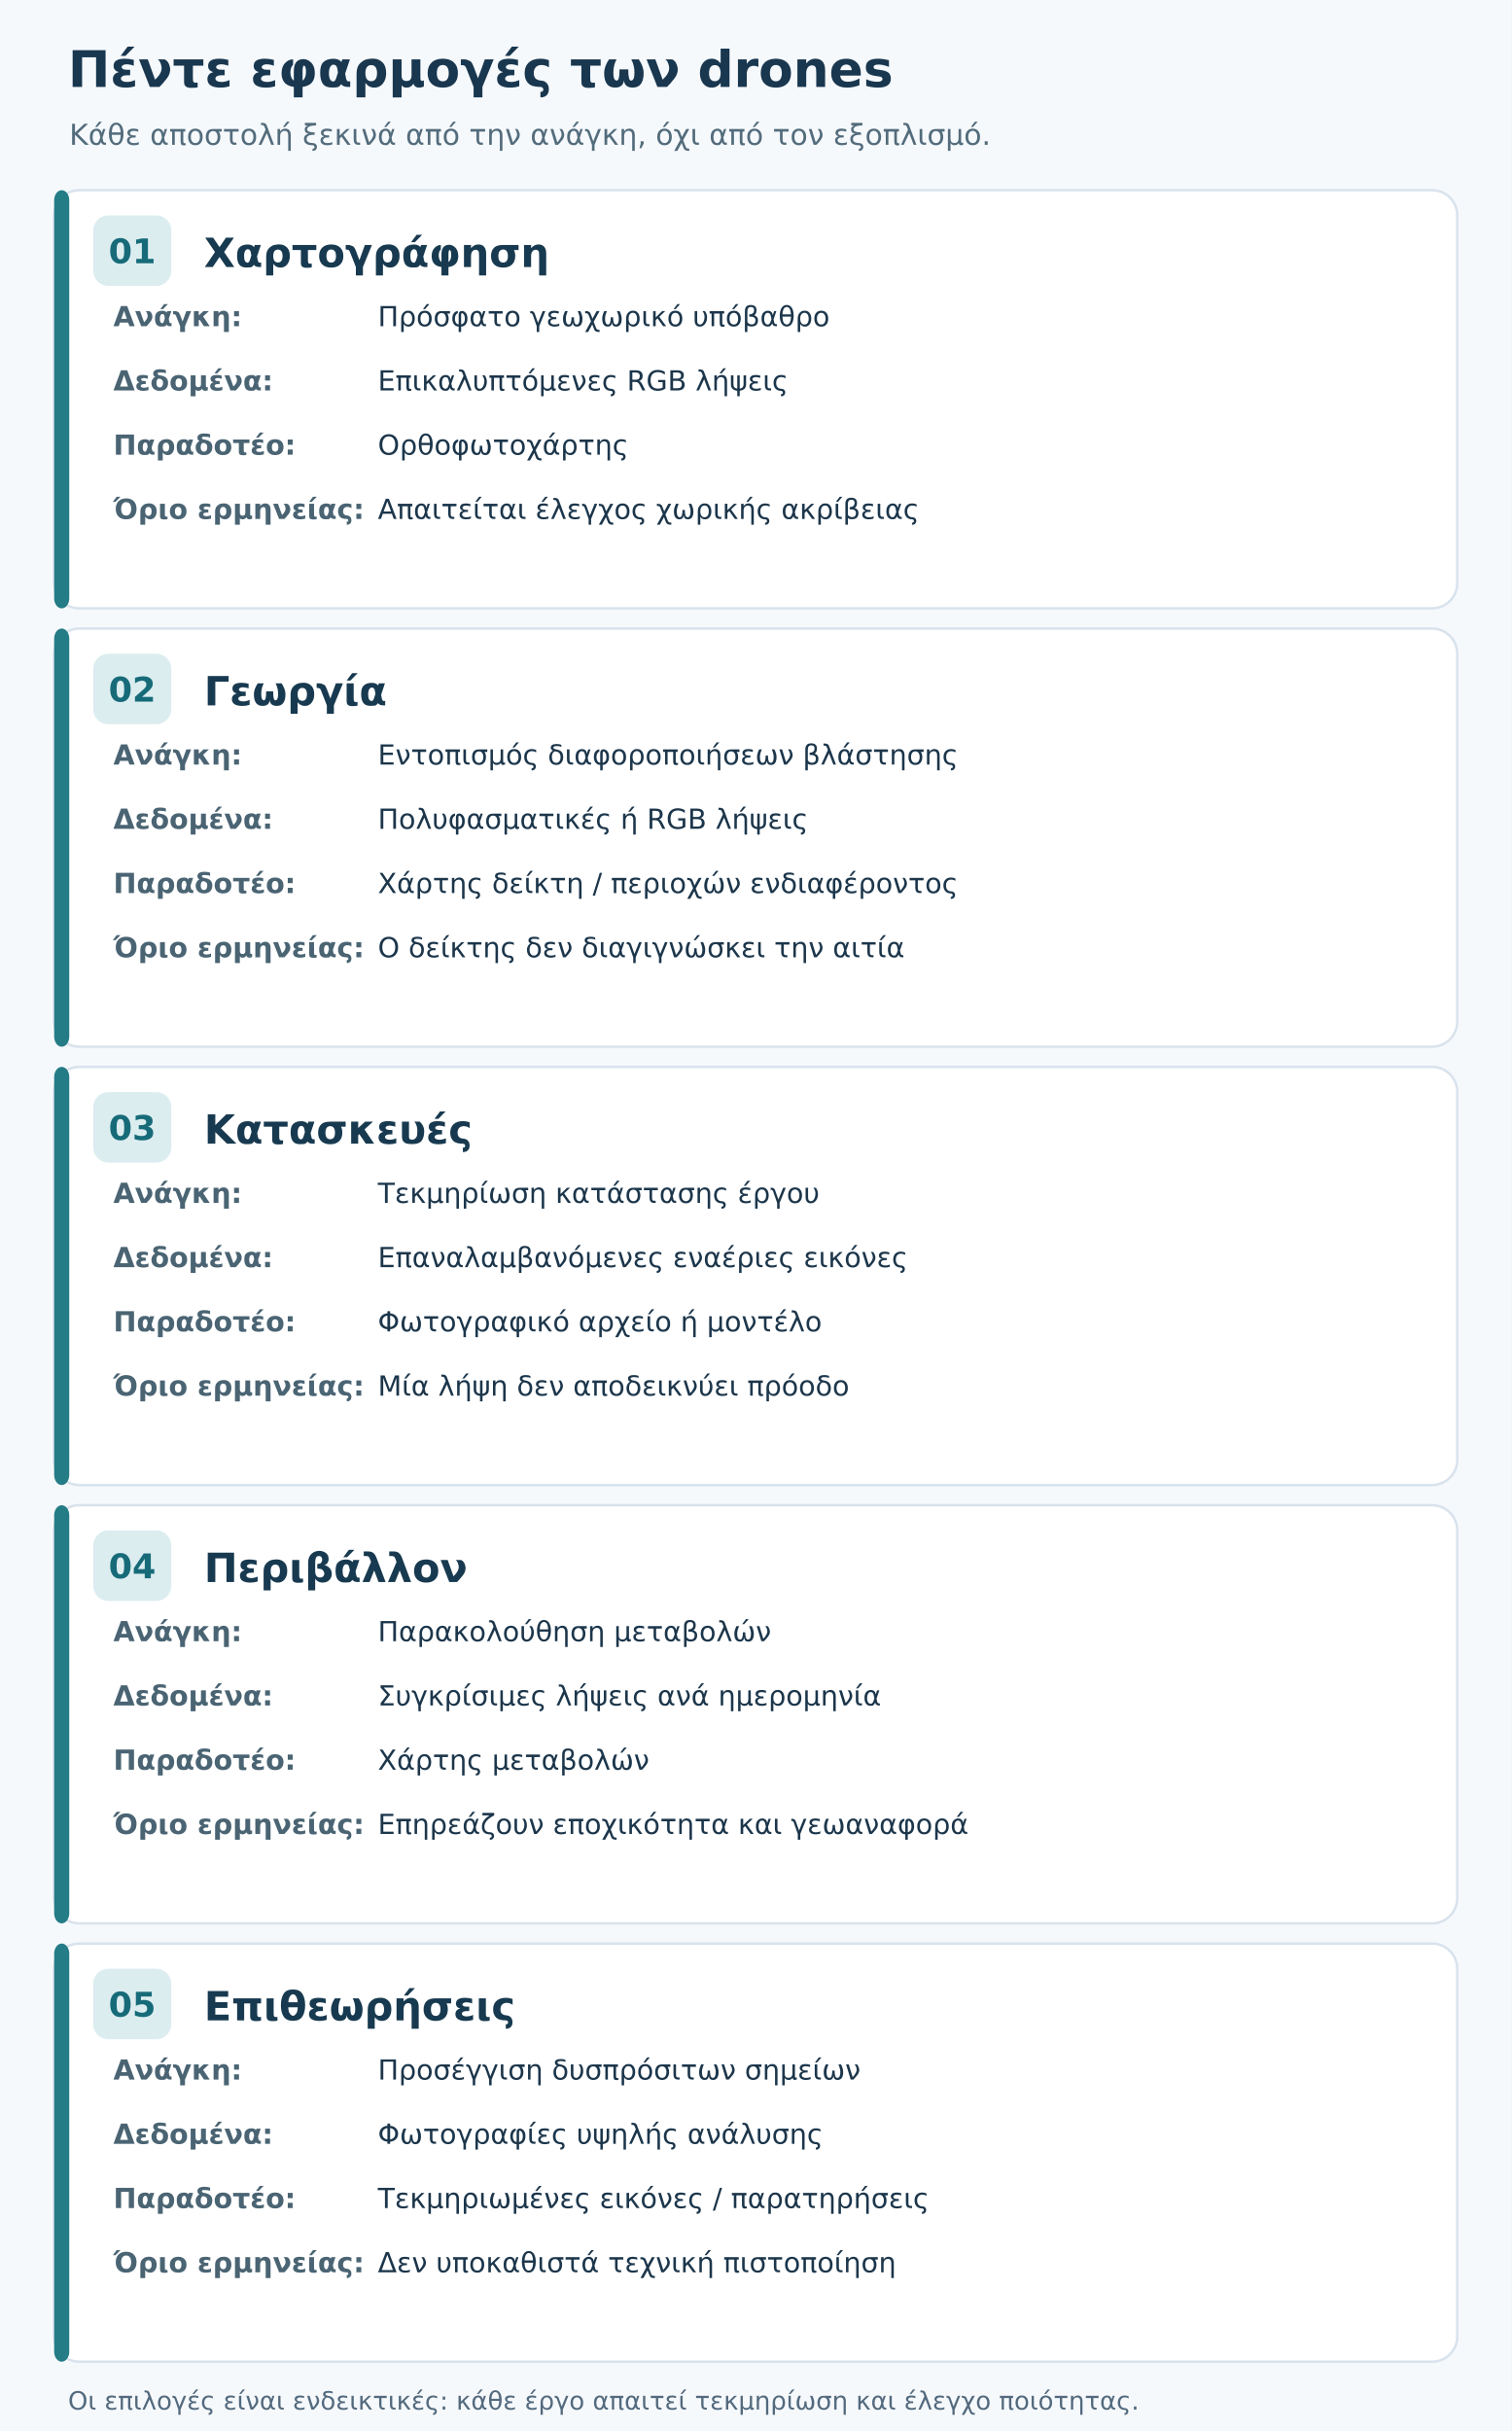
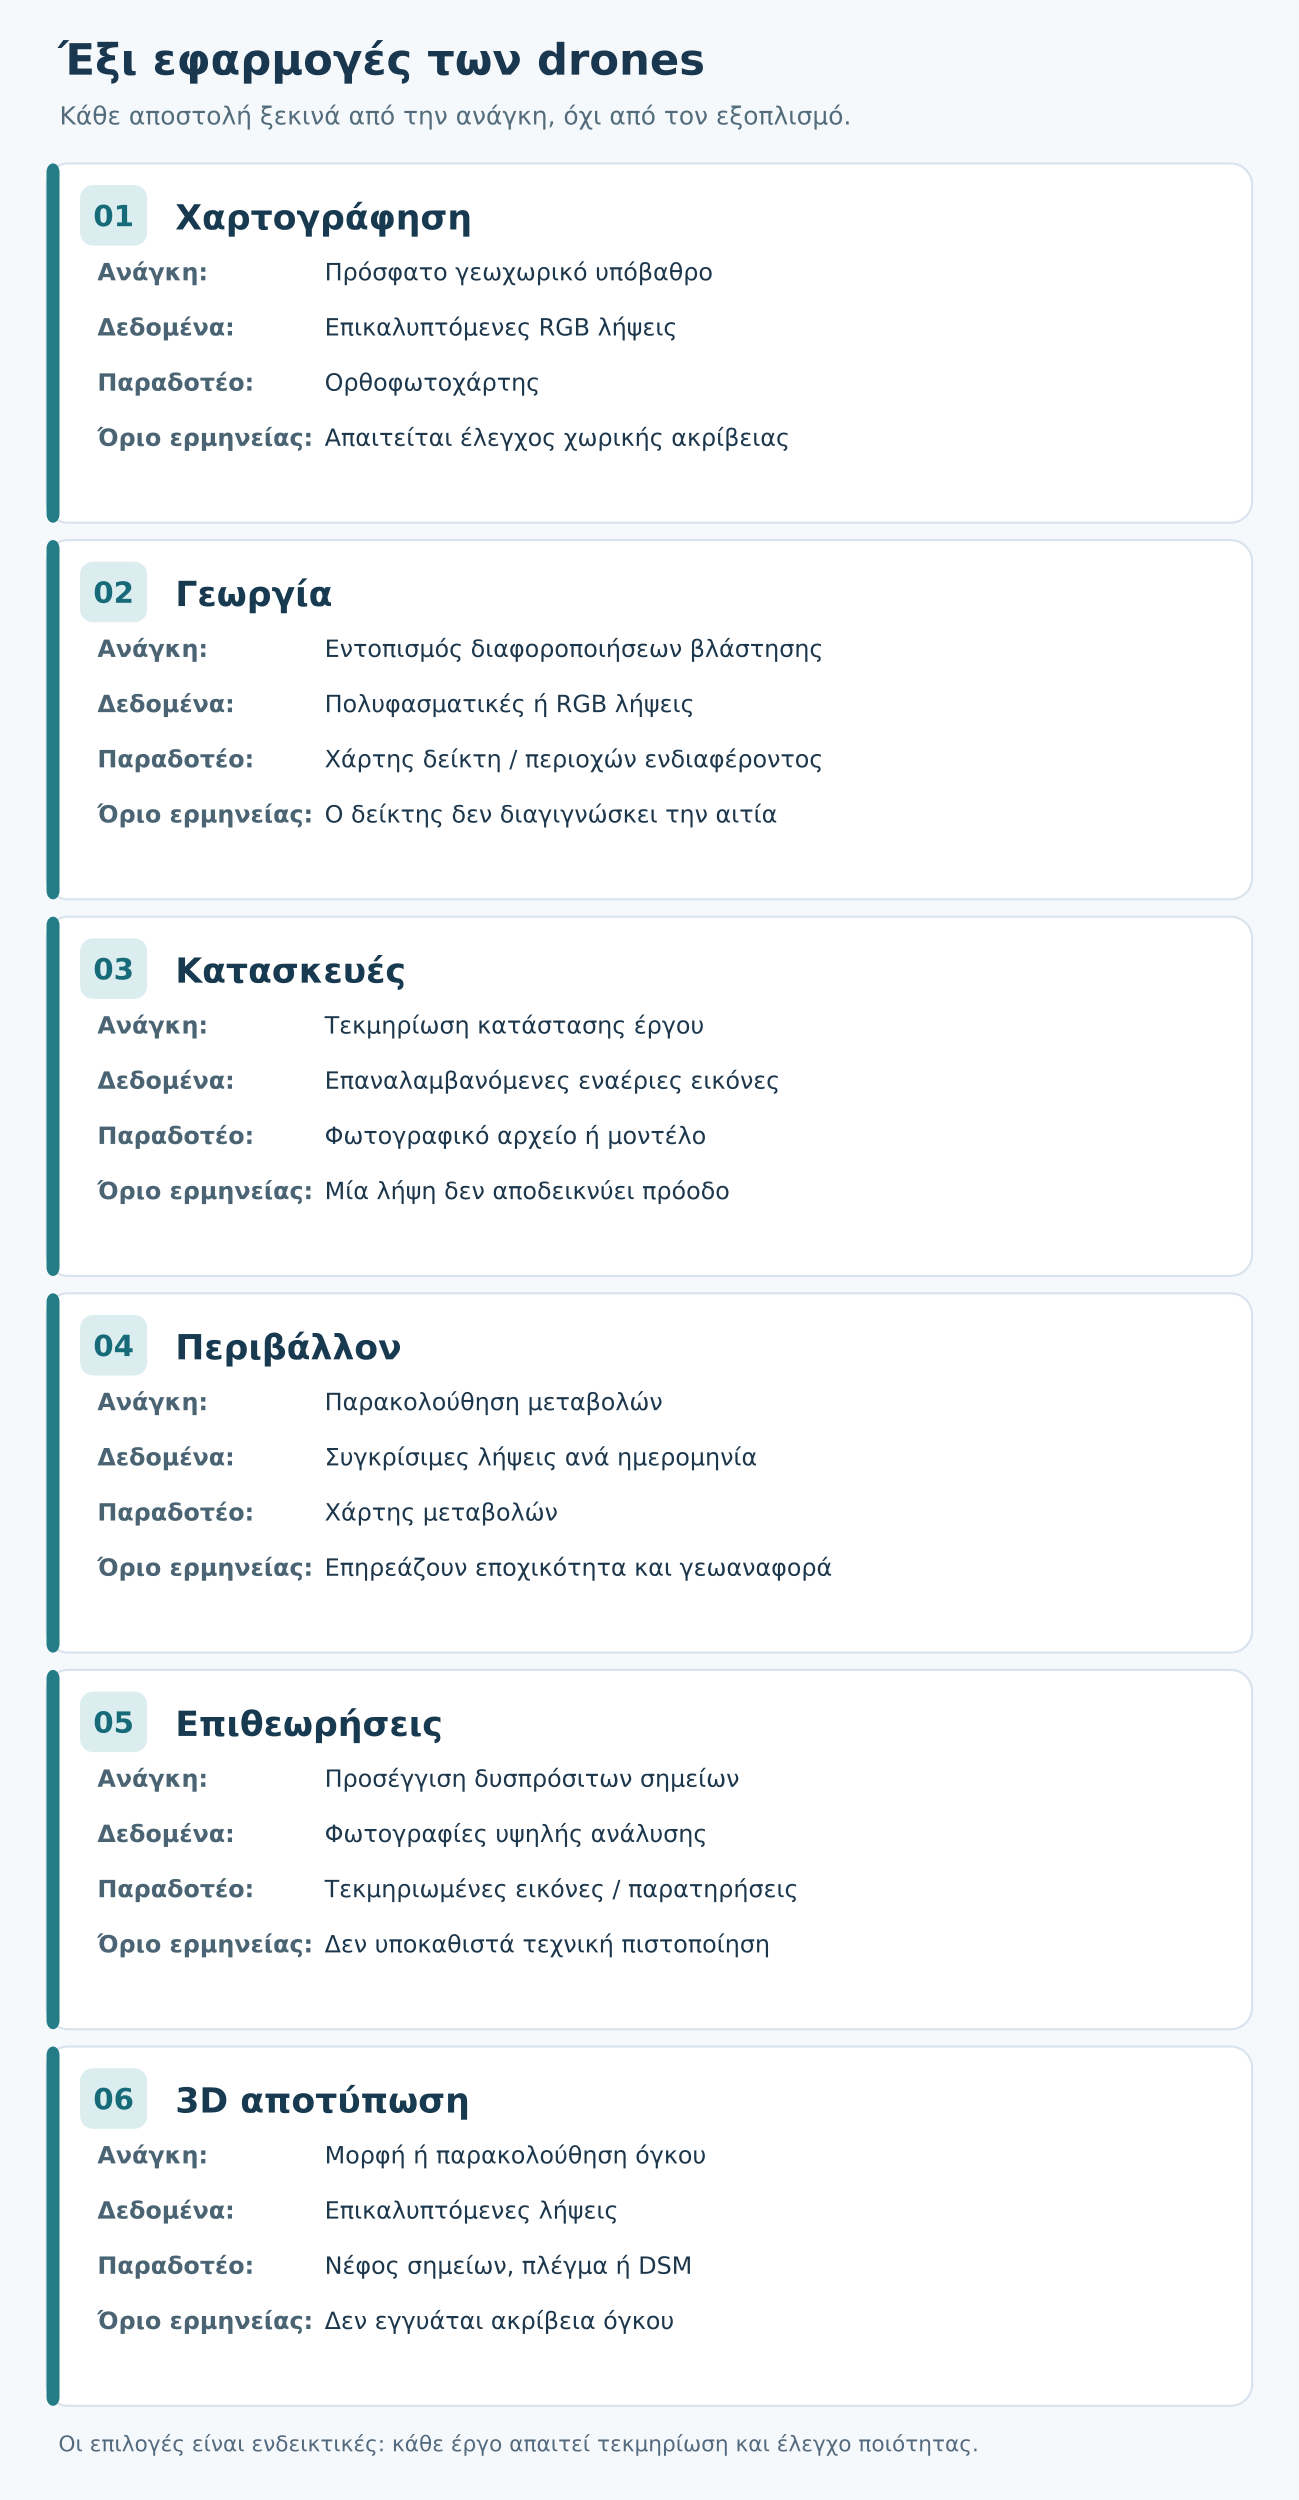
- <svg xmlns="http://www.w3.org/2000/svg" width="1200" height="1930" viewBox="0 0 1200 1930" role="img" aria-labelledby="title desc">
-   <rect x="0" y="0" width="1200" height="1930" rx="0" fill="#f6f9fc" stroke="none" stroke-width="1" />
-   <text x="54" y="69" font-family="DejaVu Sans,Arial,sans-serif" font-size="40" font-weight="700" text-anchor="start" fill="#19374f">Πέντε εφαρμογές των drones</text>
+ <svg xmlns="http://www.w3.org/2000/svg" width="1200" height="2310" viewBox="0 0 1200 2310" role="img" aria-labelledby="title desc">
+   <rect x="0" y="0" width="1200" height="2310" rx="0" fill="#f6f9fc" stroke="none" stroke-width="1" />
+   <text x="54" y="69" font-family="DejaVu Sans,Arial,sans-serif" font-size="40" font-weight="700" text-anchor="start" fill="#19374f">Έξι εφαρμογές των drones</text>
  <text x="55" y="115" font-family="DejaVu Sans,Arial,sans-serif" font-size="23" font-weight="400" text-anchor="start" fill="#536c7c">Κάθε αποστολή ξεκινά από την ανάγκη, όχι από τον εξοπλισμό.</text>
  <rect x="43" y="151" width="1114" height="332" rx="20" fill="white" stroke="#d9e3ed" stroke-width="2" />
  <rect x="43" y="151" width="12" height="332" rx="8" fill="#247c86" stroke="none" stroke-width="1" />
  <rect x="74" y="171" width="62" height="56" rx="12" fill="#dcedf0" stroke="none" stroke-width="1" />
  <text x="105" y="209" font-family="DejaVu Sans,Arial,sans-serif" font-size="27" font-weight="700" text-anchor="middle" fill="#176b79">01</text>
  <text x="162" y="212" font-family="DejaVu Sans,Arial,sans-serif" font-size="32" font-weight="700" text-anchor="start" fill="#183a50">Χαρτογράφηση</text>
  <text x="90" y="259" font-family="DejaVu Sans,Arial,sans-serif" font-size="22" font-weight="700" text-anchor="start" fill="#4a6473">Ανάγκη:</text>
  <text x="300" y="259" font-family="DejaVu Sans,Arial,sans-serif" font-size="22" font-weight="400" text-anchor="start" fill="#1c364b">Πρόσφατο γεωχωρικό υπόβαθρο</text>
  <text x="90" y="310" font-family="DejaVu Sans,Arial,sans-serif" font-size="22" font-weight="700" text-anchor="start" fill="#4a6473">Δεδομένα:</text>
  <text x="300" y="310" font-family="DejaVu Sans,Arial,sans-serif" font-size="22" font-weight="400" text-anchor="start" fill="#1c364b">Επικαλυπτόμενες RGB λήψεις</text>
  <text x="90" y="361" font-family="DejaVu Sans,Arial,sans-serif" font-size="22" font-weight="700" text-anchor="start" fill="#4a6473">Παραδοτέο:</text>
  <text x="300" y="361" font-family="DejaVu Sans,Arial,sans-serif" font-size="22" font-weight="400" text-anchor="start" fill="#1c364b">Ορθοφωτοχάρτης</text>
  <text x="90" y="412" font-family="DejaVu Sans,Arial,sans-serif" font-size="22" font-weight="700" text-anchor="start" fill="#4a6473">Όριο ερμηνείας:</text>
  <text x="300" y="412" font-family="DejaVu Sans,Arial,sans-serif" font-size="22" font-weight="400" text-anchor="start" fill="#1c364b">Απαιτείται έλεγχος χωρικής ακρίβειας</text>
  <rect x="43" y="499" width="1114" height="332" rx="20" fill="white" stroke="#d9e3ed" stroke-width="2" />
  <rect x="43" y="499" width="12" height="332" rx="8" fill="#247c86" stroke="none" stroke-width="1" />
  <rect x="74" y="519" width="62" height="56" rx="12" fill="#dcedf0" stroke="none" stroke-width="1" />
  <text x="105" y="557" font-family="DejaVu Sans,Arial,sans-serif" font-size="27" font-weight="700" text-anchor="middle" fill="#176b79">02</text>
  <text x="162" y="560" font-family="DejaVu Sans,Arial,sans-serif" font-size="32" font-weight="700" text-anchor="start" fill="#183a50">Γεωργία</text>
  <text x="90" y="607" font-family="DejaVu Sans,Arial,sans-serif" font-size="22" font-weight="700" text-anchor="start" fill="#4a6473">Ανάγκη:</text>
  <text x="300" y="607" font-family="DejaVu Sans,Arial,sans-serif" font-size="22" font-weight="400" text-anchor="start" fill="#1c364b">Εντοπισμός διαφοροποιήσεων βλάστησης</text>
  <text x="90" y="658" font-family="DejaVu Sans,Arial,sans-serif" font-size="22" font-weight="700" text-anchor="start" fill="#4a6473">Δεδομένα:</text>
  <text x="300" y="658" font-family="DejaVu Sans,Arial,sans-serif" font-size="22" font-weight="400" text-anchor="start" fill="#1c364b">Πολυφασματικές ή RGB λήψεις</text>
  <text x="90" y="709" font-family="DejaVu Sans,Arial,sans-serif" font-size="22" font-weight="700" text-anchor="start" fill="#4a6473">Παραδοτέο:</text>
  <text x="300" y="709" font-family="DejaVu Sans,Arial,sans-serif" font-size="22" font-weight="400" text-anchor="start" fill="#1c364b">Χάρτης δείκτη / περιοχών ενδιαφέροντος</text>
  <text x="90" y="760" font-family="DejaVu Sans,Arial,sans-serif" font-size="22" font-weight="700" text-anchor="start" fill="#4a6473">Όριο ερμηνείας:</text>
  <text x="300" y="760" font-family="DejaVu Sans,Arial,sans-serif" font-size="22" font-weight="400" text-anchor="start" fill="#1c364b">Ο δείκτης δεν διαγιγνώσκει την αιτία</text>
  <rect x="43" y="847" width="1114" height="332" rx="20" fill="white" stroke="#d9e3ed" stroke-width="2" />
  <rect x="43" y="847" width="12" height="332" rx="8" fill="#247c86" stroke="none" stroke-width="1" />
  <rect x="74" y="867" width="62" height="56" rx="12" fill="#dcedf0" stroke="none" stroke-width="1" />
  <text x="105" y="905" font-family="DejaVu Sans,Arial,sans-serif" font-size="27" font-weight="700" text-anchor="middle" fill="#176b79">03</text>
  <text x="162" y="908" font-family="DejaVu Sans,Arial,sans-serif" font-size="32" font-weight="700" text-anchor="start" fill="#183a50">Κατασκευές</text>
  <text x="90" y="955" font-family="DejaVu Sans,Arial,sans-serif" font-size="22" font-weight="700" text-anchor="start" fill="#4a6473">Ανάγκη:</text>
  <text x="300" y="955" font-family="DejaVu Sans,Arial,sans-serif" font-size="22" font-weight="400" text-anchor="start" fill="#1c364b">Τεκμηρίωση κατάστασης έργου</text>
  <text x="90" y="1006" font-family="DejaVu Sans,Arial,sans-serif" font-size="22" font-weight="700" text-anchor="start" fill="#4a6473">Δεδομένα:</text>
  <text x="300" y="1006" font-family="DejaVu Sans,Arial,sans-serif" font-size="22" font-weight="400" text-anchor="start" fill="#1c364b">Επαναλαμβανόμενες εναέριες εικόνες</text>
  <text x="90" y="1057" font-family="DejaVu Sans,Arial,sans-serif" font-size="22" font-weight="700" text-anchor="start" fill="#4a6473">Παραδοτέο:</text>
  <text x="300" y="1057" font-family="DejaVu Sans,Arial,sans-serif" font-size="22" font-weight="400" text-anchor="start" fill="#1c364b">Φωτογραφικό αρχείο ή μοντέλο</text>
  <text x="90" y="1108" font-family="DejaVu Sans,Arial,sans-serif" font-size="22" font-weight="700" text-anchor="start" fill="#4a6473">Όριο ερμηνείας:</text>
  <text x="300" y="1108" font-family="DejaVu Sans,Arial,sans-serif" font-size="22" font-weight="400" text-anchor="start" fill="#1c364b">Μία λήψη δεν αποδεικνύει πρόοδο</text>
  <rect x="43" y="1195" width="1114" height="332" rx="20" fill="white" stroke="#d9e3ed" stroke-width="2" />
  <rect x="43" y="1195" width="12" height="332" rx="8" fill="#247c86" stroke="none" stroke-width="1" />
  <rect x="74" y="1215" width="62" height="56" rx="12" fill="#dcedf0" stroke="none" stroke-width="1" />
  <text x="105" y="1253" font-family="DejaVu Sans,Arial,sans-serif" font-size="27" font-weight="700" text-anchor="middle" fill="#176b79">04</text>
  <text x="162" y="1256" font-family="DejaVu Sans,Arial,sans-serif" font-size="32" font-weight="700" text-anchor="start" fill="#183a50">Περιβάλλον</text>
  <text x="90" y="1303" font-family="DejaVu Sans,Arial,sans-serif" font-size="22" font-weight="700" text-anchor="start" fill="#4a6473">Ανάγκη:</text>
  <text x="300" y="1303" font-family="DejaVu Sans,Arial,sans-serif" font-size="22" font-weight="400" text-anchor="start" fill="#1c364b">Παρακολούθηση μεταβολών</text>
  <text x="90" y="1354" font-family="DejaVu Sans,Arial,sans-serif" font-size="22" font-weight="700" text-anchor="start" fill="#4a6473">Δεδομένα:</text>
  <text x="300" y="1354" font-family="DejaVu Sans,Arial,sans-serif" font-size="22" font-weight="400" text-anchor="start" fill="#1c364b">Συγκρίσιμες λήψεις ανά ημερομηνία</text>
  <text x="90" y="1405" font-family="DejaVu Sans,Arial,sans-serif" font-size="22" font-weight="700" text-anchor="start" fill="#4a6473">Παραδοτέο:</text>
  <text x="300" y="1405" font-family="DejaVu Sans,Arial,sans-serif" font-size="22" font-weight="400" text-anchor="start" fill="#1c364b">Χάρτης μεταβολών</text>
  <text x="90" y="1456" font-family="DejaVu Sans,Arial,sans-serif" font-size="22" font-weight="700" text-anchor="start" fill="#4a6473">Όριο ερμηνείας:</text>
  <text x="300" y="1456" font-family="DejaVu Sans,Arial,sans-serif" font-size="22" font-weight="400" text-anchor="start" fill="#1c364b">Επηρεάζουν εποχικότητα και γεωαναφορά</text>
  <rect x="43" y="1543" width="1114" height="332" rx="20" fill="white" stroke="#d9e3ed" stroke-width="2" />
  <rect x="43" y="1543" width="12" height="332" rx="8" fill="#247c86" stroke="none" stroke-width="1" />
  <rect x="74" y="1563" width="62" height="56" rx="12" fill="#dcedf0" stroke="none" stroke-width="1" />
  <text x="105" y="1601" font-family="DejaVu Sans,Arial,sans-serif" font-size="27" font-weight="700" text-anchor="middle" fill="#176b79">05</text>
  <text x="162" y="1604" font-family="DejaVu Sans,Arial,sans-serif" font-size="32" font-weight="700" text-anchor="start" fill="#183a50">Επιθεωρήσεις</text>
  <text x="90" y="1651" font-family="DejaVu Sans,Arial,sans-serif" font-size="22" font-weight="700" text-anchor="start" fill="#4a6473">Ανάγκη:</text>
  <text x="300" y="1651" font-family="DejaVu Sans,Arial,sans-serif" font-size="22" font-weight="400" text-anchor="start" fill="#1c364b">Προσέγγιση δυσπρόσιτων σημείων</text>
  <text x="90" y="1702" font-family="DejaVu Sans,Arial,sans-serif" font-size="22" font-weight="700" text-anchor="start" fill="#4a6473">Δεδομένα:</text>
  <text x="300" y="1702" font-family="DejaVu Sans,Arial,sans-serif" font-size="22" font-weight="400" text-anchor="start" fill="#1c364b">Φωτογραφίες υψηλής ανάλυσης</text>
  <text x="90" y="1753" font-family="DejaVu Sans,Arial,sans-serif" font-size="22" font-weight="700" text-anchor="start" fill="#4a6473">Παραδοτέο:</text>
  <text x="300" y="1753" font-family="DejaVu Sans,Arial,sans-serif" font-size="22" font-weight="400" text-anchor="start" fill="#1c364b">Τεκμηριωμένες εικόνες / παρατηρήσεις</text>
  <text x="90" y="1804" font-family="DejaVu Sans,Arial,sans-serif" font-size="22" font-weight="700" text-anchor="start" fill="#4a6473">Όριο ερμηνείας:</text>
  <text x="300" y="1804" font-family="DejaVu Sans,Arial,sans-serif" font-size="22" font-weight="400" text-anchor="start" fill="#1c364b">Δεν υποκαθιστά τεχνική πιστοποίηση</text>
-   <text x="54" y="1913" font-family="DejaVu Sans,Arial,sans-serif" font-size="20" font-weight="400" text-anchor="start" fill="#536a7e">Οι επιλογές είναι ενδεικτικές: κάθε έργο απαιτεί τεκμηρίωση και έλεγχο ποιότητας.</text>
+   <rect x="43" y="1891" width="1114" height="332" rx="20" fill="white" stroke="#d9e3ed" stroke-width="2" />
+   <rect x="43" y="1891" width="12" height="332" rx="8" fill="#247c86" stroke="none" stroke-width="1" />
+   <rect x="74" y="1911" width="62" height="56" rx="12" fill="#dcedf0" stroke="none" stroke-width="1" />
+   <text x="105" y="1949" font-family="DejaVu Sans,Arial,sans-serif" font-size="27" font-weight="700" text-anchor="middle" fill="#176b79">06</text>
+   <text x="162" y="1952" font-family="DejaVu Sans,Arial,sans-serif" font-size="32" font-weight="700" text-anchor="start" fill="#183a50">3D αποτύπωση</text>
+   <text x="90" y="1999" font-family="DejaVu Sans,Arial,sans-serif" font-size="22" font-weight="700" text-anchor="start" fill="#4a6473">Ανάγκη:</text>
+   <text x="300" y="1999" font-family="DejaVu Sans,Arial,sans-serif" font-size="22" font-weight="400" text-anchor="start" fill="#1c364b">Μορφή ή παρακολούθηση όγκου</text>
+   <text x="90" y="2050" font-family="DejaVu Sans,Arial,sans-serif" font-size="22" font-weight="700" text-anchor="start" fill="#4a6473">Δεδομένα:</text>
+   <text x="300" y="2050" font-family="DejaVu Sans,Arial,sans-serif" font-size="22" font-weight="400" text-anchor="start" fill="#1c364b">Επικαλυπτόμενες λήψεις</text>
+   <text x="90" y="2101" font-family="DejaVu Sans,Arial,sans-serif" font-size="22" font-weight="700" text-anchor="start" fill="#4a6473">Παραδοτέο:</text>
+   <text x="300" y="2101" font-family="DejaVu Sans,Arial,sans-serif" font-size="22" font-weight="400" text-anchor="start" fill="#1c364b">Νέφος σημείων, πλέγμα ή DSM</text>
+   <text x="90" y="2152" font-family="DejaVu Sans,Arial,sans-serif" font-size="22" font-weight="700" text-anchor="start" fill="#4a6473">Όριο ερμηνείας:</text>
+   <text x="300" y="2152" font-family="DejaVu Sans,Arial,sans-serif" font-size="22" font-weight="400" text-anchor="start" fill="#1c364b">Δεν εγγυάται ακρίβεια όγκου</text>
+   <text x="54" y="2265" font-family="DejaVu Sans,Arial,sans-serif" font-size="20" font-weight="400" text-anchor="start" fill="#536a7e">Οι επιλογές είναι ενδεικτικές: κάθε έργο απαιτεί τεκμηρίωση και έλεγχο ποιότητας.</text>
</svg>
